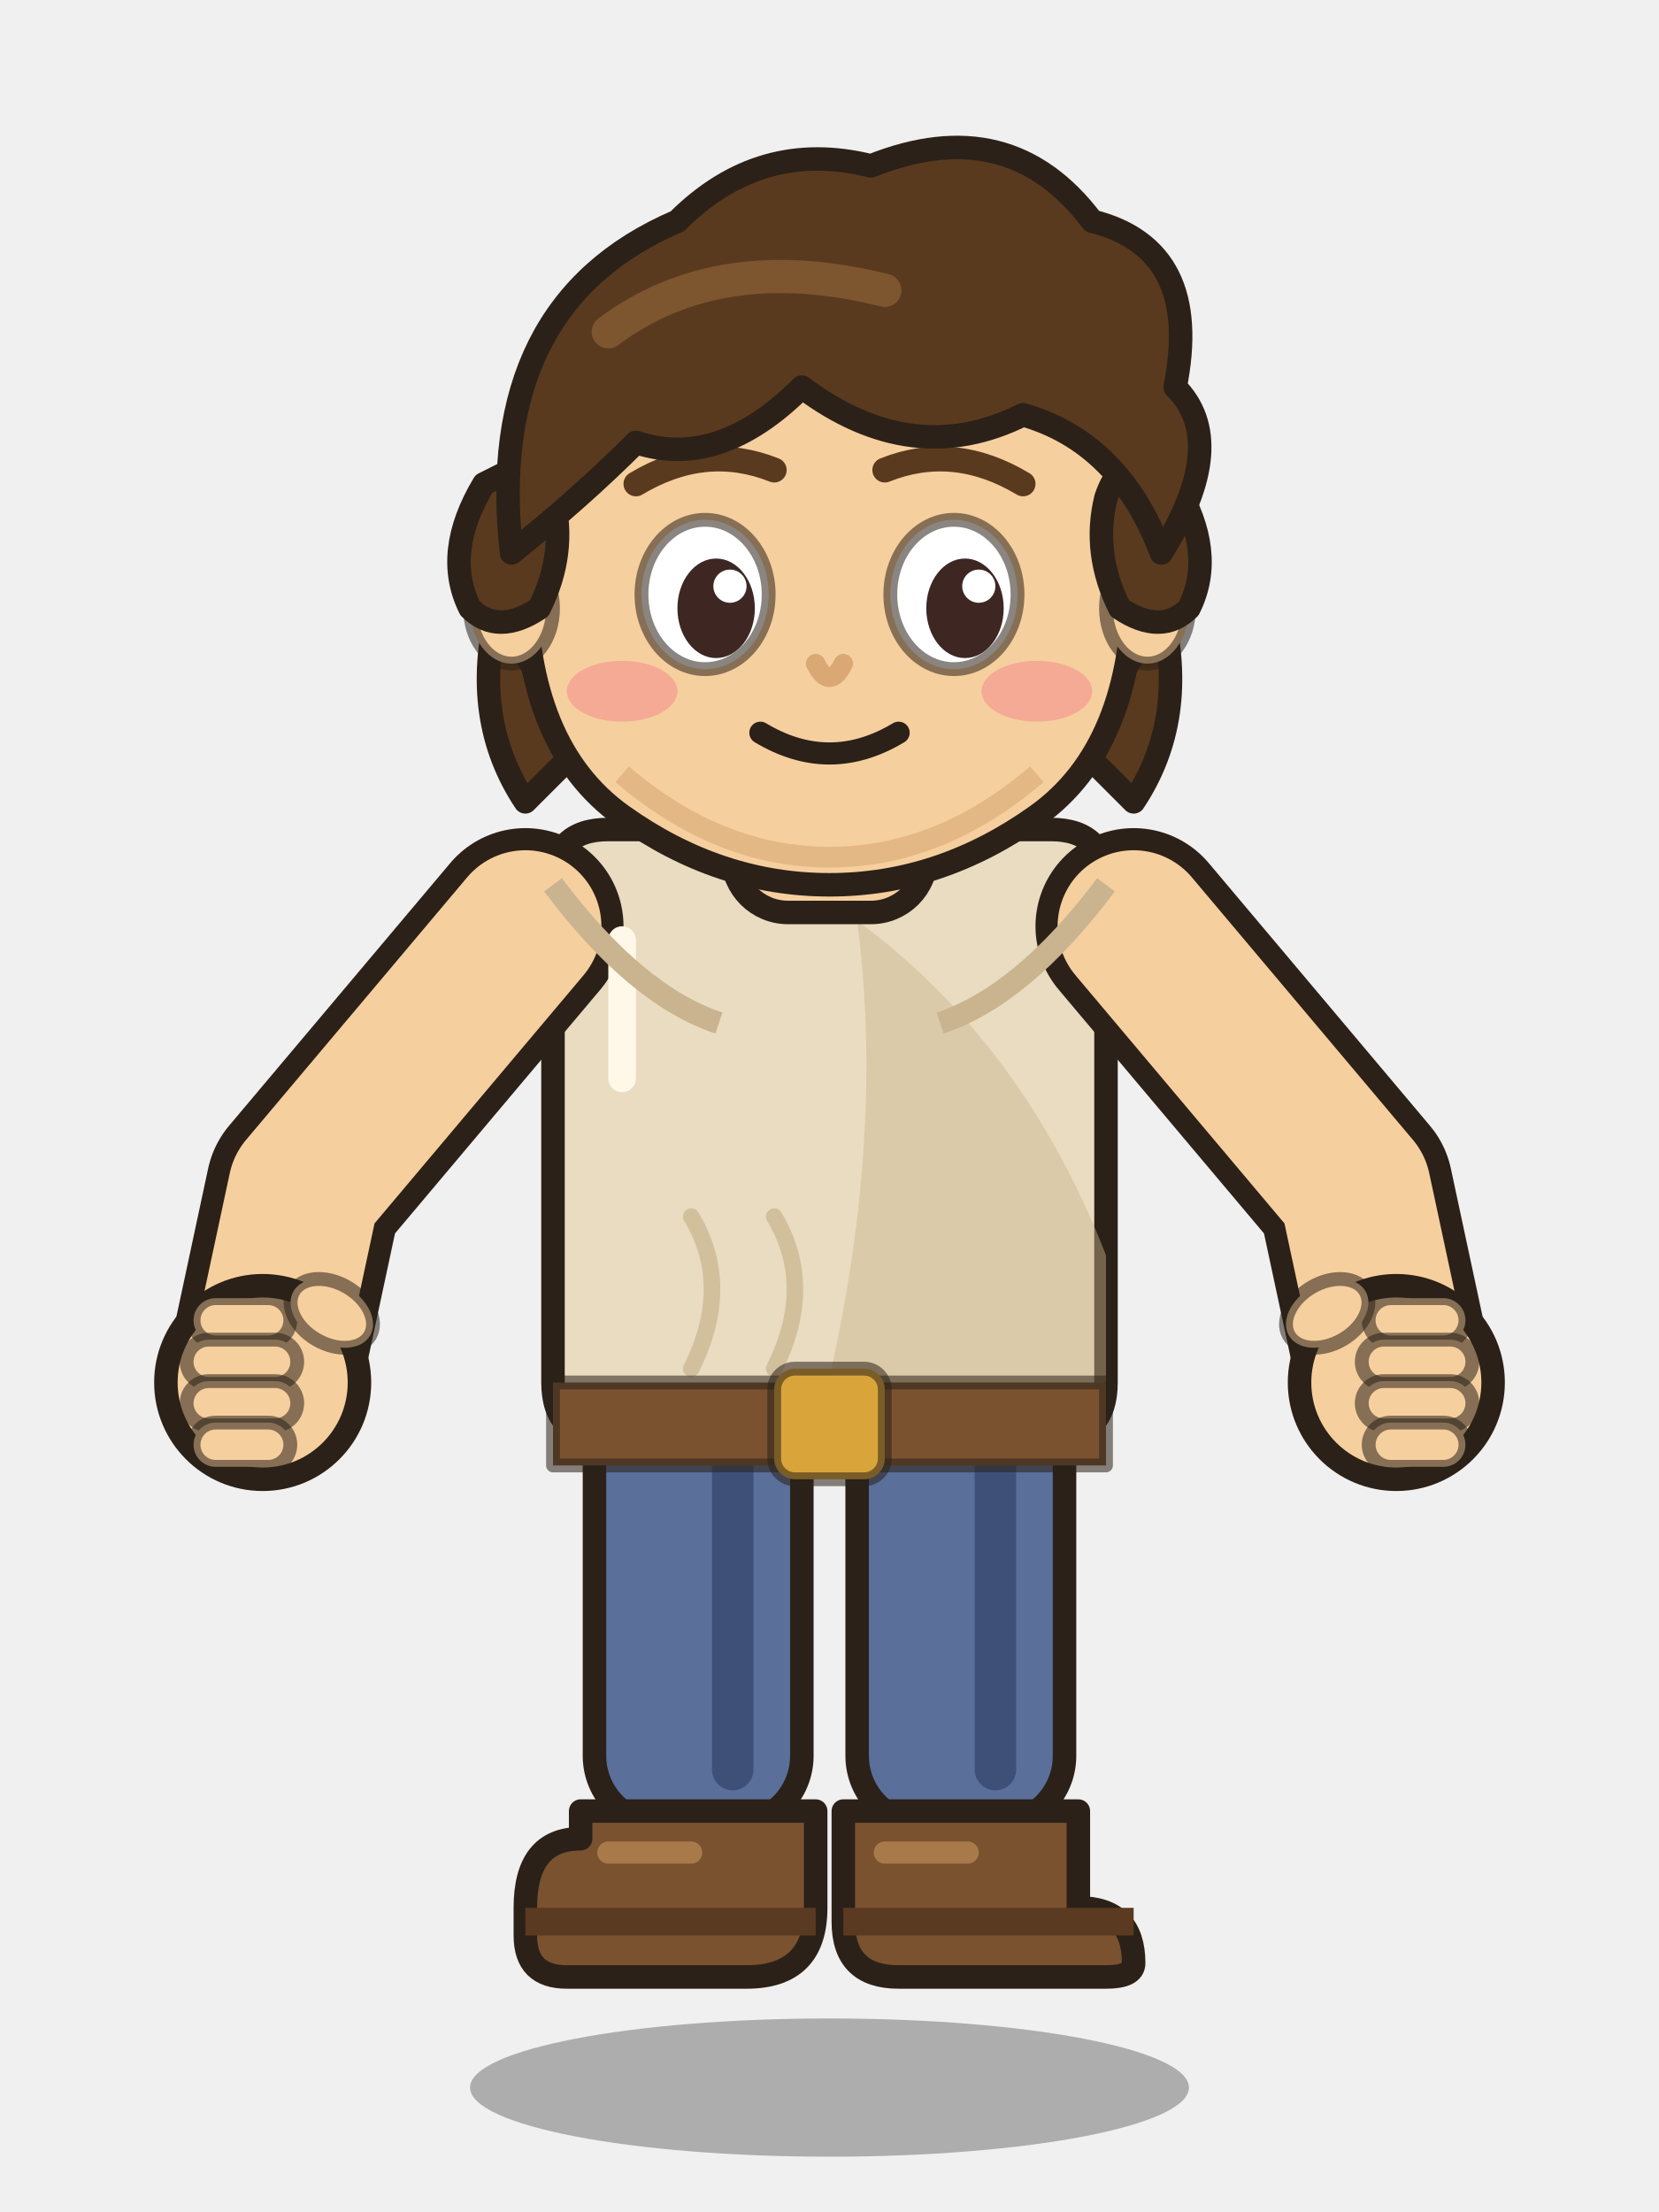
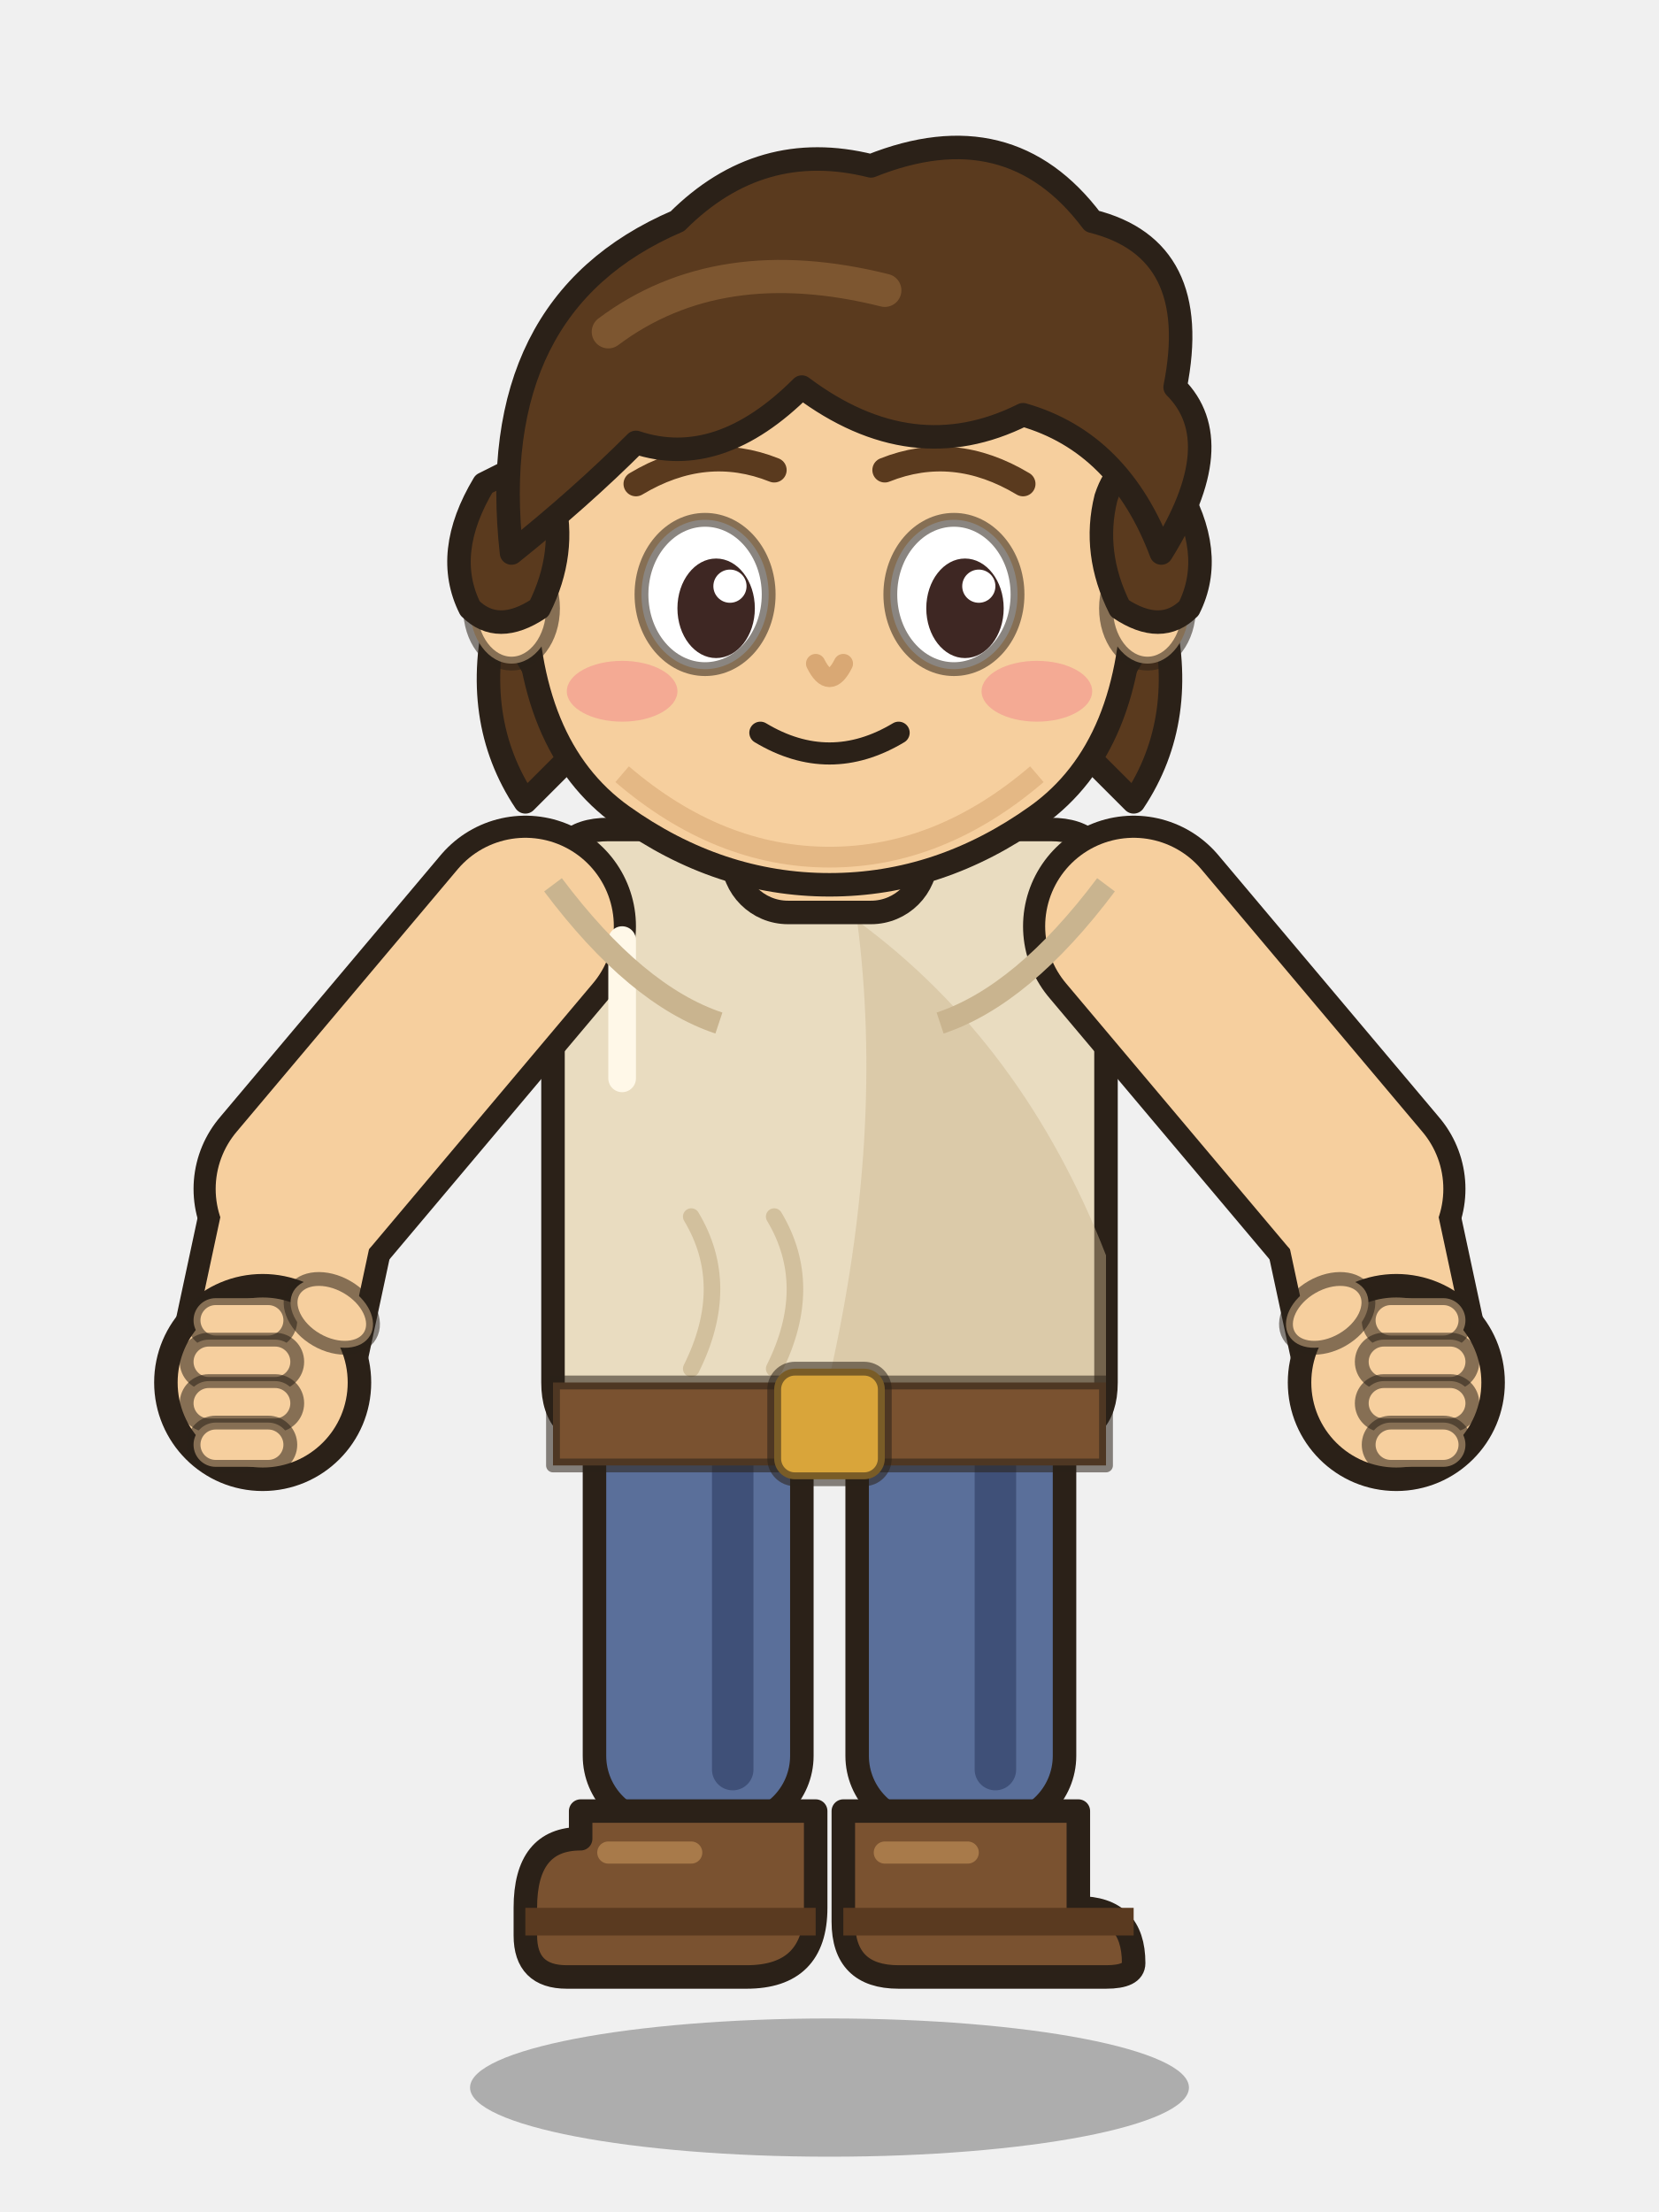
<svg xmlns="http://www.w3.org/2000/svg" width="120" height="160" viewBox="0 0 120 160">
  <ellipse cx="60" cy="151" rx="26" ry="5" fill="#000" opacity=".28" />
  <rect x="43" y="100" width="15" height="32" rx="5" fill="#5a6f9a" stroke="#2b2118" stroke-width="1.7" stroke-linejoin="round" stroke-linecap="round" />
  <rect x="62" y="100" width="15" height="32" rx="5" fill="#5a6f9a" stroke="#2b2118" stroke-width="1.7" stroke-linejoin="round" stroke-linecap="round" />
  <path d="M53,104 v24 M72,104 v24" stroke="#3f5078" stroke-width="3" stroke-linecap="round" />
  <path d="M42,131 h17 v7 q0,5 -5,5 h-13 q-3,0 -3,-3 v-2 q0,-5 4,-5z" fill="#7a5230" stroke="#2b2118" stroke-width="1.7" stroke-linejoin="round" stroke-linecap="round" />
  <path d="M61,131 h17 v7 q4,0 4,4 q0,1 -2,1 h-15 q-4,0 -4,-4z" fill="#7a5230" stroke="#2b2118" stroke-width="1.7" stroke-linejoin="round" stroke-linecap="round" />
  <path d="M38,139 h21 M61,139 h21" stroke="#5a3a20" stroke-width="2" />
  <path d="M44,134 h6 M64,134 h6" stroke="#a87a4a" stroke-width="1.6" stroke-linecap="round" />
  <path d="M40,64 q0,-4 4,-4 h32 q4,0 4,4 v36 q0,4 -4,4 h-32 q-4,0 -4,-4z" fill="#e9dcc0" stroke="#2b2118" stroke-width="1.7" stroke-linejoin="round" stroke-linecap="round" />
  <path d="M38,67 L22,86 L19,100" fill="none" stroke="#2b2118" stroke-width="14.2" stroke-linecap="round" stroke-linejoin="round" />
+   <path d="M38,67 L22,86" fill="none" stroke="#2b2118" stroke-width="16" stroke-linecap="round" stroke-linejoin="round" />
  <path d="M82,67 L98,86 L101,100" fill="none" stroke="#2b2118" stroke-width="14.2" stroke-linecap="round" stroke-linejoin="round" />
+   <path d="M82,67 L98,86" fill="none" stroke="#2b2118" stroke-width="16" stroke-linecap="round" stroke-linejoin="round" />
  <path d="M38,67 L22,86 L19,100" fill="none" stroke="#f6cf9e" stroke-width="11" stroke-linecap="round" stroke-linejoin="round" />
+   <path d="M38,67 L22,86" fill="none" stroke="#f6cf9e" stroke-width="12.8" stroke-linecap="round" stroke-linejoin="round" />
  <path d="M82,67 L98,86 L101,100" fill="none" stroke="#f6cf9e" stroke-width="11" stroke-linecap="round" stroke-linejoin="round" />
+   <path d="M82,67 L98,86" fill="none" stroke="#f6cf9e" stroke-width="12.8" stroke-linecap="round" stroke-linejoin="round" />
  <path d="M62,66.6 q12,8.8 18,24.2 v13.2 q-14,0 -20,-4.4 q4,-17.6 2,-33z" fill="#c9b48f" opacity=".45" />
  <path d="M45,68 v10" stroke="#fff8e8" stroke-width="2" stroke-linecap="round" />
  <path d="M50,88 q3,5 0,11" fill="none" stroke="#c9b48f" stroke-width="1.2" stroke-linecap="round" opacity=".7" />
  <path d="M56,88 q3,5 0,11" fill="none" stroke="#c9b48f" stroke-width="1.2" stroke-linecap="round" opacity=".7" />
  <path d="M40,64 q6,8 12,10 M80,64 q-6,8 -12,10" fill="none" stroke="#c9b48f" stroke-width="1.6" />
  <path d="M40,100 h40 v6 h-40z" fill="#7a5230" stroke="#2b2118" stroke-width="1" stroke-opacity=".55" stroke-linejoin="round" stroke-linecap="round" />
  <rect x="56" y="99" width="8" height="8" rx="1.5" fill="#d9a53a" stroke="#2b2118" stroke-width="1" stroke-opacity=".55" stroke-linejoin="round" stroke-linecap="round" />
  <g class="hand-back">
    <circle cx="19" cy="100" r="7" fill="#f6cf9e" stroke="#2b2118" stroke-width="1.7" stroke-linejoin="round" stroke-linecap="round" />
    <circle cx="101" cy="100" r="7" fill="#f6cf9e" stroke="#2b2118" stroke-width="1.7" stroke-linejoin="round" stroke-linecap="round" />
  </g>
  <g class="hair-bottom">
    <path d="M36,44 q-2,8 2,14 l4,-4z M84,44 q2,8 -2,14 l-4,-4z" fill="#5a3a1e" stroke="#2b2118" stroke-width="1.7" stroke-linejoin="round" stroke-linecap="round" />
  </g>
  <rect x="53" y="52" width="14" height="14" rx="4" fill="#f6cf9e" stroke="#2b2118" stroke-width="1.7" stroke-linejoin="round" stroke-linecap="round" />
  <path d="M38,42 q0,-22 22,-22 q22,0 22,22 q0,12 -7,17 q-7,5 -15,5 q-8,0 -15,-5 q-7,-5 -7,-17z" fill="#f6cf9e" stroke="#2b2118" stroke-width="1.7" stroke-linejoin="round" stroke-linecap="round" />
  <ellipse cx="37" cy="44" rx="3" ry="4" fill="#f6cf9e" stroke="#2b2118" stroke-width="1" stroke-opacity=".55" stroke-linejoin="round" stroke-linecap="round" />
  <ellipse cx="83" cy="44" rx="3" ry="4" fill="#f6cf9e" stroke="#2b2118" stroke-width="1" stroke-opacity=".55" stroke-linejoin="round" stroke-linecap="round" />
  <path d="M45,56 q7,6 15,6 q8,0 15,-6" fill="none" stroke="#d9a874" stroke-width="1.5" opacity=".6" />
  <ellipse cx="51" cy="43" rx="4.6" ry="5.4" fill="#fff" stroke="#2b2118" stroke-width="1" stroke-opacity=".55" stroke-linejoin="round" stroke-linecap="round" />
  <ellipse cx="69" cy="43" rx="4.6" ry="5.4" fill="#fff" stroke="#2b2118" stroke-width="1" stroke-opacity=".55" stroke-linejoin="round" stroke-linecap="round" />
  <ellipse cx="51.8" cy="44" rx="2.8" ry="3.6" fill="#3e2723" />
  <ellipse cx="69.8" cy="44" rx="2.8" ry="3.6" fill="#3e2723" />
  <circle cx="52.8" cy="42.4" r="1.2" fill="#fff" />
  <circle cx="70.8" cy="42.4" r="1.2" fill="#fff" />
  <g class="blink" opacity="0">
    <ellipse cx="51" cy="43" rx="5.6" ry="6.4" fill="#f6cf9e" />
    <ellipse cx="69" cy="43" rx="5.6" ry="6.4" fill="#f6cf9e" />
    <path d="M46.4,44 q4.6,3.2 9.2,0 M64.4,44 q4.6,3.2 9.2,0" fill="none" stroke="#2b2118" stroke-width="1.6" stroke-linecap="round" />
  </g>
  <path d="M46,35 q5,-3 10,-1 M64,34 q5,-2 10,1" fill="none" stroke="#5a3a1e" stroke-width="1.8" stroke-linecap="round" />
  <ellipse cx="45" cy="50" rx="4" ry="2.2" fill="#f28c8c" opacity=".55" />
  <ellipse cx="75" cy="50" rx="4" ry="2.2" fill="#f28c8c" opacity=".55" />
  <path d="M59,48 q1,2 2,0" fill="none" stroke="#d9a874" stroke-width="1.4" stroke-linecap="round" />
  <path d="M55,53 q5,3 10,0" fill="none" stroke="#2b2118" stroke-width="1.6" stroke-linecap="round" />
  <g class="hair-mid">
    <path d="M35,35 q-3,5 -1,9 q2,2 5,0 q2,-4 1,-8 q-1,-3 -3,-2z M85,35 q3,5 1,9 q-2,2 -5,0 q-2,-4 -1,-8 q1,-3 3,-2z" fill="#5a3a1e" stroke="#2b2118" stroke-width="1.7" stroke-linejoin="round" stroke-linecap="round" />
  </g>
  <g class="hair-cap" display="none">
    <path d="M35,32 h6 v4 q-1,5 -3,9 q-4,-2 -4,-6 q0,-4 1,-7z M85,32 h-6 v4 q1,5 3,9 q4,-2 4,-6 q0,-4 -1,-7z" fill="#5a3a1e" stroke="#2b2118" stroke-width="1.7" stroke-linejoin="round" stroke-linecap="round" />
    <path d="M39,32 h42 q1,4 -2,6 q-4,1 -6,-2 q-3,4 -8,2 q-2,-2 -3,-3 q-2,3 -6,3 q-4,0 -5,-3 q-2,3 -6,2 q-3,-1 -4,-3 q-2,3 -5,1 q-2,-2 3,-3z" fill="#5a3a1e" stroke="#2b2118" stroke-width="1.7" stroke-linejoin="round" stroke-linecap="round" />
  </g>
  <g class="hair-top">
    <path d="M37,40 q-2,-18 12,-24 q6,-6 14,-4 q10,-4 16,4 q8,2 6,12 q4,4 -1,12 q-3,-8 -10,-10 q-8,4 -16,-2 q-6,6 -12,4 q-4,4 -9,8z" fill="#5a3a1e" stroke="#2b2118" stroke-width="1.7" stroke-linejoin="round" stroke-linecap="round" />
    <path d="M44,24 q8,-6 20,-3" fill="none" stroke="#7d5630" stroke-width="2.4" stroke-linecap="round" />
  </g>
  <g class="fingers-front">
    <rect x="14" y="93.9" width="7" height="3.2" rx="1.6" fill="#f6cf9e" stroke="#2b2118" stroke-width="1" stroke-opacity=".55" stroke-linejoin="round" stroke-linecap="round" />
    <rect x="13.5" y="96.9" width="8" height="3.2" rx="1.6" fill="#f6cf9e" stroke="#2b2118" stroke-width="1" stroke-opacity=".55" stroke-linejoin="round" stroke-linecap="round" />
    <rect x="13.5" y="99.9" width="8" height="3.2" rx="1.6" fill="#f6cf9e" stroke="#2b2118" stroke-width="1" stroke-opacity=".55" stroke-linejoin="round" stroke-linecap="round" />
    <rect x="14" y="102.9" width="7" height="3.2" rx="1.6" fill="#f6cf9e" stroke="#2b2118" stroke-width="1" stroke-opacity=".55" stroke-linejoin="round" stroke-linecap="round" />
    <ellipse cx="24" cy="95" rx="3.2" ry="2.2" fill="#f6cf9e" stroke="#2b2118" stroke-width="1" stroke-opacity=".55" stroke-linejoin="round" stroke-linecap="round" transform="rotate(30 24 95)" />
    <rect x="99" y="93.9" width="7" height="3.2" rx="1.6" fill="#f6cf9e" stroke="#2b2118" stroke-width="1" stroke-opacity=".55" stroke-linejoin="round" stroke-linecap="round" />
    <rect x="98.5" y="96.9" width="8" height="3.2" rx="1.6" fill="#f6cf9e" stroke="#2b2118" stroke-width="1" stroke-opacity=".55" stroke-linejoin="round" stroke-linecap="round" />
    <rect x="98.5" y="99.9" width="8" height="3.2" rx="1.6" fill="#f6cf9e" stroke="#2b2118" stroke-width="1" stroke-opacity=".55" stroke-linejoin="round" stroke-linecap="round" />
    <rect x="99" y="102.9" width="7" height="3.2" rx="1.6" fill="#f6cf9e" stroke="#2b2118" stroke-width="1" stroke-opacity=".55" stroke-linejoin="round" stroke-linecap="round" />
    <ellipse cx="96" cy="95" rx="3.2" ry="2.2" fill="#f6cf9e" stroke="#2b2118" stroke-width="1" stroke-opacity=".55" stroke-linejoin="round" stroke-linecap="round" transform="rotate(-30 96 95)" />
  </g>
</svg>
